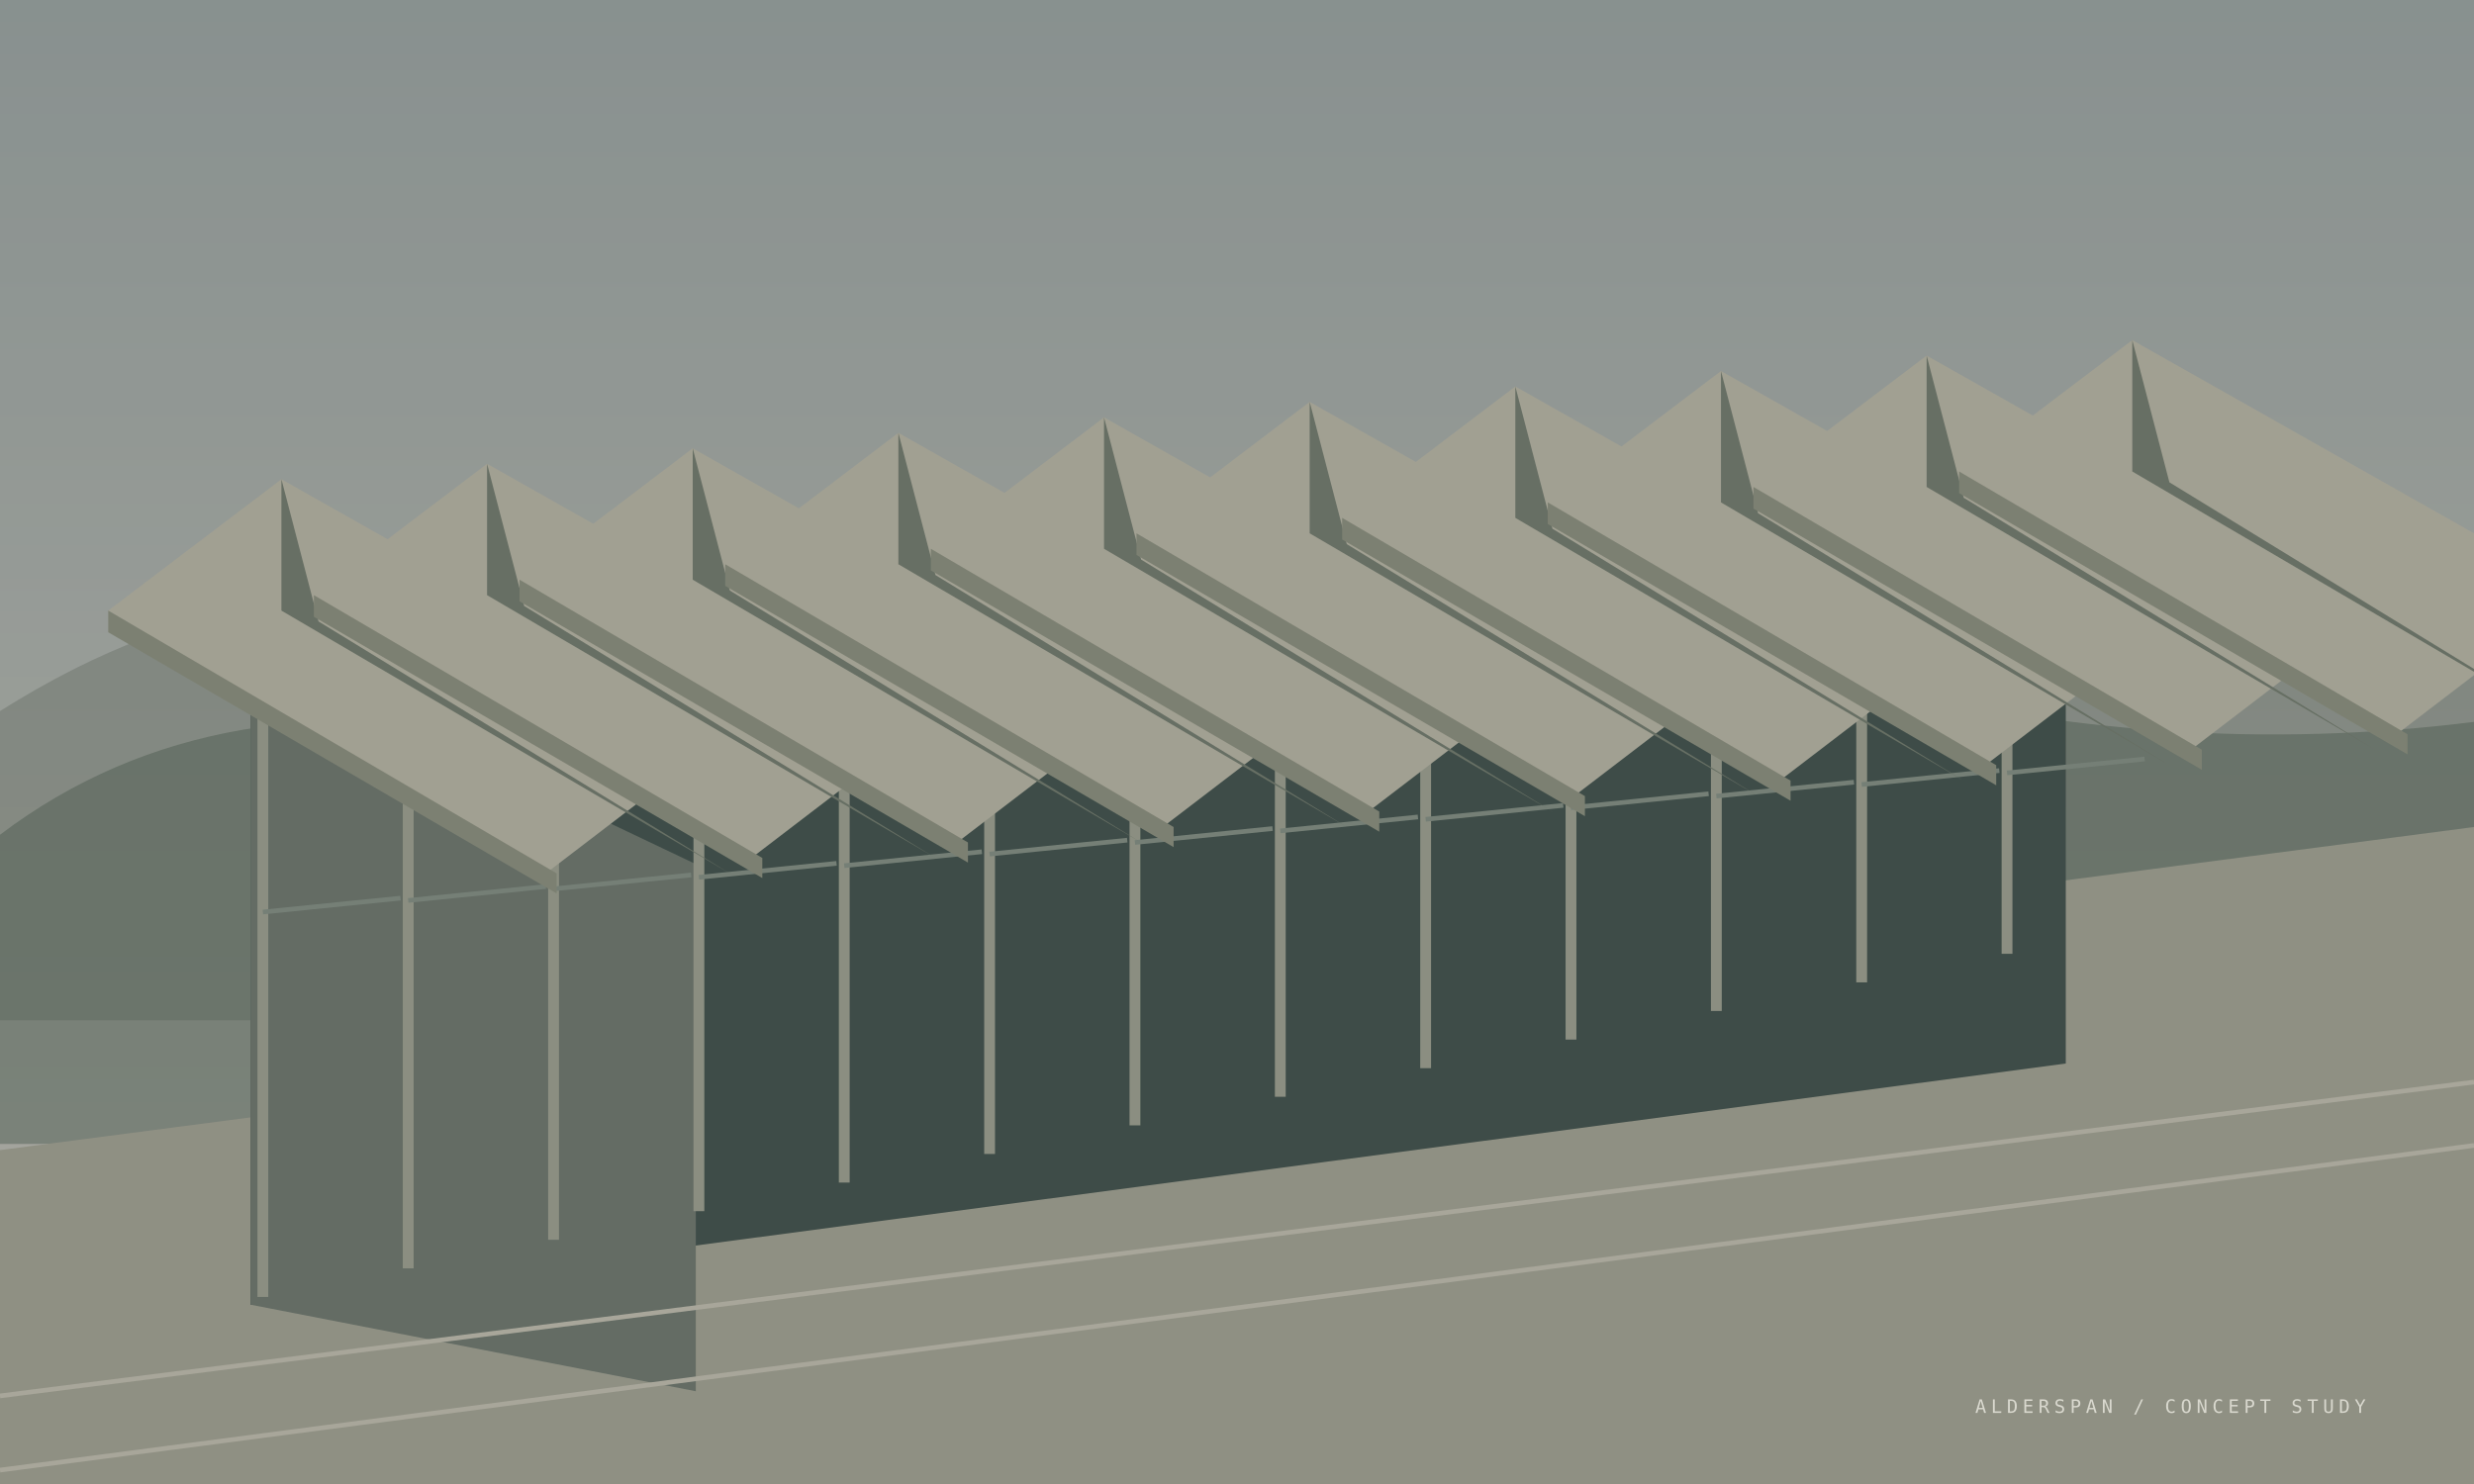
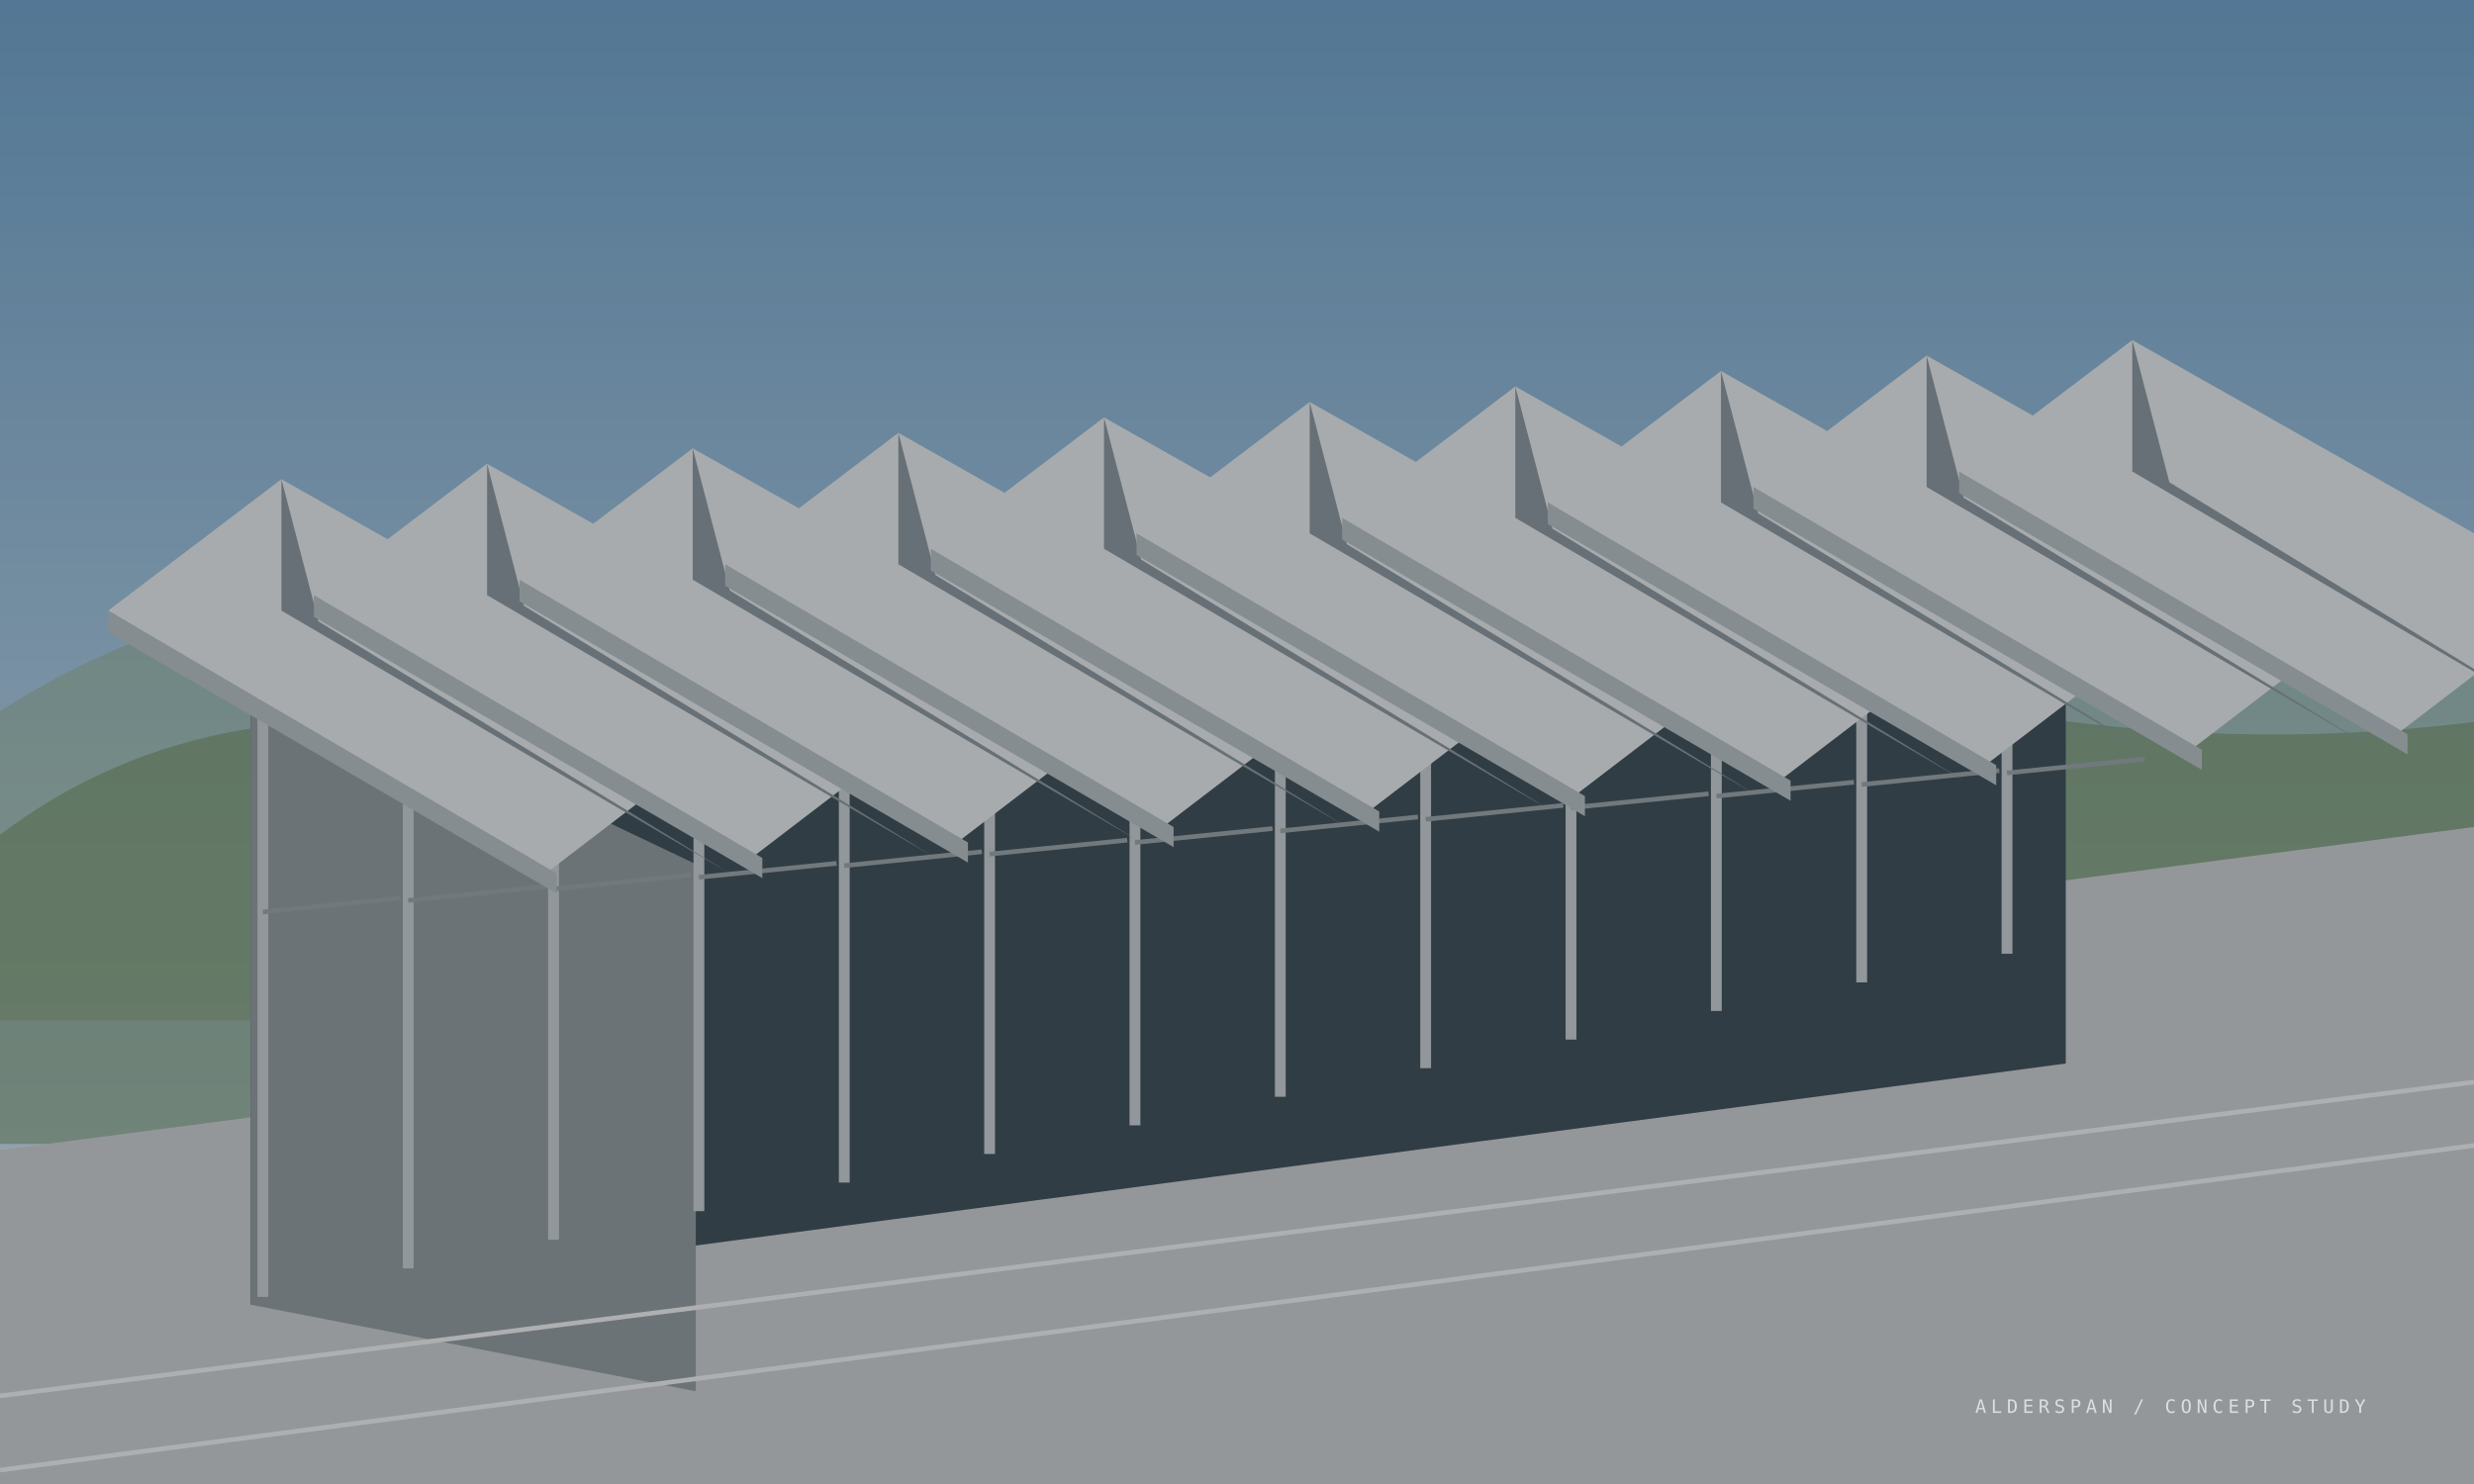
<svg xmlns="http://www.w3.org/2000/svg" viewBox="0 0 1600 960">
  <defs>
    <linearGradient id="sky" x2="0" y2="1">
-       <stop stop-color="#b6c1bf" />
-       <stop offset="1" stop-color="#e3e3d7" />
+       <stop stop-color="#6f9fc6" />
+       <stop offset="1" stop-color="#dae8f0" />
    </linearGradient>
    <linearGradient id="water" x2="0.3" y2="1">
-       <stop stop-color="#82928a" />
-       <stop offset="1" stop-color="#c3c9b9" />
+       <stop stop-color="#3d6b88" />
+       <stop offset="1" stop-color="#93b7c9" />
    </linearGradient>
    <linearGradient id="concrete" x2="0.2" y2="1">
-       <stop stop-color="#d9d6c5" />
-       <stop offset="1" stop-color="#9c9d8d" />
+       <stop stop-color="#e6e6e3" />
+       <stop offset="1" stop-color="#a7a8a4" />
    </linearGradient>
    <filter id="grain">
      <feTurbulence type="fractalNoise" baseFrequency=".65" numOctaves="3" stitchTiles="stitch" />
      <feColorMatrix type="saturate" values="0" />
      <feComponentTransfer>
        <feFuncA type="linear" slope=".12" />
      </feComponentTransfer>
      <feBlend in="SourceGraphic" mode="multiply" />
    </filter>
  </defs>
  <rect width="1600" height="960" fill="url(#sky)" />
-   <path d="M0 460Q190 340 360 422T740 416T1160 400T1600 374V660H0Z" fill="#778376" opacity=".35" />
-   <path d="M0 540Q140 434 350 480T780 457T1200 440T1600 467V740H0Z" fill="#617565" opacity=".45" />
-   <path d="M0 744L1600 535v425H0Z" fill="#bfc0af" />
-   <path d="M162 422L1336 327v361L162 844Z" fill="#536660" />
-   <path d="M162 422L450 559v341L162 844Z" fill="#859086" />
-   <path d="M170 420.0v419" stroke="#b9beac" stroke-width="7" />
-   <path d="M170 590.0l89-9" stroke="#9caa9e" stroke-width="3" />
-   <path d="M264 412.5v408" stroke="#b9beac" stroke-width="7" />
-   <path d="M264 582.5l89-9" stroke="#9caa9e" stroke-width="3" />
-   <path d="M358 405.0v397" stroke="#b9beac" stroke-width="7" />
-   <path d="M358 575.0l89-9" stroke="#9caa9e" stroke-width="3" />
-   <path d="M452 397.5v386" stroke="#b9beac" stroke-width="7" />
-   <path d="M452 567.5l89-9" stroke="#9caa9e" stroke-width="3" />
-   <path d="M546 390.0v375" stroke="#b9beac" stroke-width="7" />
-   <path d="M546 560.0l89-9" stroke="#9caa9e" stroke-width="3" />
-   <path d="M640 382.5v364" stroke="#b9beac" stroke-width="7" />
-   <path d="M640 552.5l89-9" stroke="#9caa9e" stroke-width="3" />
-   <path d="M734 375.0v353" stroke="#b9beac" stroke-width="7" />
-   <path d="M734 545.0l89-9" stroke="#9caa9e" stroke-width="3" />
-   <path d="M828 367.5v342" stroke="#b9beac" stroke-width="7" />
-   <path d="M828 537.5l89-9" stroke="#9caa9e" stroke-width="3" />
-   <path d="M922 360.0v331" stroke="#b9beac" stroke-width="7" />
-   <path d="M922 530.0l89-9" stroke="#9caa9e" stroke-width="3" />
-   <path d="M1016 352.5v320" stroke="#b9beac" stroke-width="7" />
-   <path d="M1016 522.5l89-9" stroke="#9caa9e" stroke-width="3" />
-   <path d="M1110 345.0v309" stroke="#b9beac" stroke-width="7" />
-   <path d="M1110 515.0l89-9" stroke="#9caa9e" stroke-width="3" />
-   <path d="M1204 337.5v298" stroke="#b9beac" stroke-width="7" />
-   <path d="M1204 507.5l89-9" stroke="#9caa9e" stroke-width="3" />
-   <path d="M1298 330.0v287" stroke="#b9beac" stroke-width="7" />
-   <path d="M1298 500.0l89-9" stroke="#9caa9e" stroke-width="3" />
-   <path d="M70 395l112-85 290 164-119 91Z" fill="#d7d5c3" />
-   <path d="M182 310l24 92 266 163-290-170Z" fill="#899485" />
-   <path d="M70 395l290 170v13L70 409Z" fill="#a6ab98" />
-   <path d="M203 385l112-85 290 164-119 91Z" fill="#d7d5c3" />
-   <path d="M315 300l24 92 266 163-290-170Z" fill="#899485" />
-   <path d="M203 385l290 170v13L203 399Z" fill="#a6ab98" />
-   <path d="M336 375l112-85 290 164-119 91Z" fill="#d7d5c3" />
-   <path d="M448 290l24 92 266 163-290-170Z" fill="#899485" />
-   <path d="M336 375l290 170v13L336 389Z" fill="#a6ab98" />
-   <path d="M469 365l112-85 290 164-119 91Z" fill="#d7d5c3" />
-   <path d="M581 280l24 92 266 163-290-170Z" fill="#899485" />
-   <path d="M469 365l290 170v13L469 379Z" fill="#a6ab98" />
-   <path d="M602 355l112-85 290 164-119 91Z" fill="#d7d5c3" />
-   <path d="M714 270l24 92 266 163-290-170Z" fill="#899485" />
-   <path d="M602 355l290 170v13L602 369Z" fill="#a6ab98" />
-   <path d="M735 345l112-85 290 164-119 91Z" fill="#d7d5c3" />
-   <path d="M847 260l24 92 266 163-290-170Z" fill="#899485" />
-   <path d="M735 345l290 170v13L735 359Z" fill="#a6ab98" />
-   <path d="M868 335l112-85 290 164-119 91Z" fill="#d7d5c3" />
-   <path d="M980 250l24 92 266 163-290-170Z" fill="#899485" />
-   <path d="M868 335l290 170v13L868 349Z" fill="#a6ab98" />
-   <path d="M1001 325l112-85 290 164-119 91Z" fill="#d7d5c3" />
-   <path d="M1113 240l24 92 266 163-290-170Z" fill="#899485" />
-   <path d="M1001 325l290 170v13L1001 339Z" fill="#a6ab98" />
-   <path d="M1134 315l112-85 290 164-119 91Z" fill="#d7d5c3" />
-   <path d="M1246 230l24 92 266 163-290-170Z" fill="#899485" />
-   <path d="M1134 315l290 170v13L1134 329Z" fill="#a6ab98" />
-   <path d="M1267 305l112-85 290 164-119 91Z" fill="#d7d5c3" />
-   <path d="M1379 220l24 92 266 163-290-170Z" fill="#899485" />
-   <path d="M1267 305l290 170v13L1267 319Z" fill="#a6ab98" />
-   <path d="M0 903L1600 700M0 951L1600 741" stroke="#e0decd" stroke-width="3" />
+   <path d="M0 460Q190 340 360 422T740 416T1160 400T1600 374V660H0Z" fill="#86a06a" opacity=".35" />
+   <path d="M0 540Q140 434 350 480T780 457T1200 440T1600 467V740H0Z" fill="#62814d" opacity=".45" />
+   <path d="M0 744L1600 535v425H0Z" fill="#c6cacd" />
+   <path d="M162 422L1336 327v361L162 844Z" fill="#41525c" />
+   <path d="M162 422L450 559v341L162 844Z" fill="#8f9a9f" />
+   <path d="M170 420.0v419" stroke="#c2c9cd" stroke-width="7" />
+   <path d="M170 590.0l89-9" stroke="#97a1a6" stroke-width="3" />
+   <path d="M264 412.5v408" stroke="#c2c9cd" stroke-width="7" />
+   <path d="M264 582.5l89-9" stroke="#97a1a6" stroke-width="3" />
+   <path d="M358 405.0v397" stroke="#c2c9cd" stroke-width="7" />
+   <path d="M358 575.0l89-9" stroke="#97a1a6" stroke-width="3" />
+   <path d="M452 397.5v386" stroke="#c2c9cd" stroke-width="7" />
+   <path d="M452 567.5l89-9" stroke="#97a1a6" stroke-width="3" />
+   <path d="M546 390.0v375" stroke="#c2c9cd" stroke-width="7" />
+   <path d="M546 560.0l89-9" stroke="#97a1a6" stroke-width="3" />
+   <path d="M640 382.5v364" stroke="#c2c9cd" stroke-width="7" />
+   <path d="M640 552.5l89-9" stroke="#97a1a6" stroke-width="3" />
+   <path d="M734 375.0v353" stroke="#c2c9cd" stroke-width="7" />
+   <path d="M734 545.0l89-9" stroke="#97a1a6" stroke-width="3" />
+   <path d="M828 367.5v342" stroke="#c2c9cd" stroke-width="7" />
+   <path d="M828 537.5l89-9" stroke="#97a1a6" stroke-width="3" />
+   <path d="M922 360.0v331" stroke="#c2c9cd" stroke-width="7" />
+   <path d="M922 530.0l89-9" stroke="#97a1a6" stroke-width="3" />
+   <path d="M1016 352.5v320" stroke="#c2c9cd" stroke-width="7" />
+   <path d="M1016 522.5l89-9" stroke="#97a1a6" stroke-width="3" />
+   <path d="M1110 345.0v309" stroke="#c2c9cd" stroke-width="7" />
+   <path d="M1110 515.0l89-9" stroke="#97a1a6" stroke-width="3" />
+   <path d="M1204 337.5v298" stroke="#c2c9cd" stroke-width="7" />
+   <path d="M1204 507.5l89-9" stroke="#97a1a6" stroke-width="3" />
+   <path d="M1298 330.0v287" stroke="#c2c9cd" stroke-width="7" />
+   <path d="M1298 500.0l89-9" stroke="#97a1a6" stroke-width="3" />
+   <path d="M70 395l112-85 290 164-119 91Z" fill="#dfe4e7" />
+   <path d="M182 310l24 92 266 163-290-170Z" fill="#8a969d" />
+   <path d="M70 395l290 170v13L70 409Z" fill="#b2bcc2" />
+   <path d="M203 385l112-85 290 164-119 91Z" fill="#dfe4e7" />
+   <path d="M315 300l24 92 266 163-290-170Z" fill="#8a969d" />
+   <path d="M203 385l290 170v13L203 399Z" fill="#b2bcc2" />
+   <path d="M336 375l112-85 290 164-119 91Z" fill="#dfe4e7" />
+   <path d="M448 290l24 92 266 163-290-170Z" fill="#8a969d" />
+   <path d="M336 375l290 170v13L336 389Z" fill="#b2bcc2" />
+   <path d="M469 365l112-85 290 164-119 91Z" fill="#dfe4e7" />
+   <path d="M581 280l24 92 266 163-290-170Z" fill="#8a969d" />
+   <path d="M469 365l290 170v13L469 379Z" fill="#b2bcc2" />
+   <path d="M602 355l112-85 290 164-119 91Z" fill="#dfe4e7" />
+   <path d="M714 270l24 92 266 163-290-170Z" fill="#8a969d" />
+   <path d="M602 355l290 170v13L602 369Z" fill="#b2bcc2" />
+   <path d="M735 345l112-85 290 164-119 91Z" fill="#dfe4e7" />
+   <path d="M847 260l24 92 266 163-290-170Z" fill="#8a969d" />
+   <path d="M735 345l290 170v13L735 359Z" fill="#b2bcc2" />
+   <path d="M868 335l112-85 290 164-119 91Z" fill="#dfe4e7" />
+   <path d="M980 250l24 92 266 163-290-170Z" fill="#8a969d" />
+   <path d="M868 335l290 170v13L868 349Z" fill="#b2bcc2" />
+   <path d="M1001 325l112-85 290 164-119 91Z" fill="#dfe4e7" />
+   <path d="M1113 240l24 92 266 163-290-170Z" fill="#8a969d" />
+   <path d="M1001 325l290 170v13L1001 339Z" fill="#b2bcc2" />
+   <path d="M1134 315l112-85 290 164-119 91Z" fill="#dfe4e7" />
+   <path d="M1246 230l24 92 266 163-290-170Z" fill="#8a969d" />
+   <path d="M1134 315l290 170v13L1134 329Z" fill="#b2bcc2" />
+   <path d="M1267 305l112-85 290 164-119 91Z" fill="#dfe4e7" />
+   <path d="M1379 220l24 92 266 163-290-170Z" fill="#8a969d" />
+   <path d="M1267 305l290 170v13L1267 319Z" fill="#b2bcc2" />
+   <path d="M0 903L1600 700M0 951L1600 741" stroke="#e8eaec" stroke-width="3" />
  <rect width="1600" height="960" opacity=".25" filter="url(#grain)" />
-   <text x="1530" y="914" text-anchor="end" fill="#f1f0e7" opacity=".75" font-size="12" font-family="monospace" letter-spacing="3">ALDERSPAN / CONCEPT STUDY</text>
+   <text x="1530" y="914" text-anchor="end" fill="#f5f5f2" opacity=".75" font-size="12" font-family="monospace" letter-spacing="3">ALDERSPAN / CONCEPT STUDY</text>
</svg>
